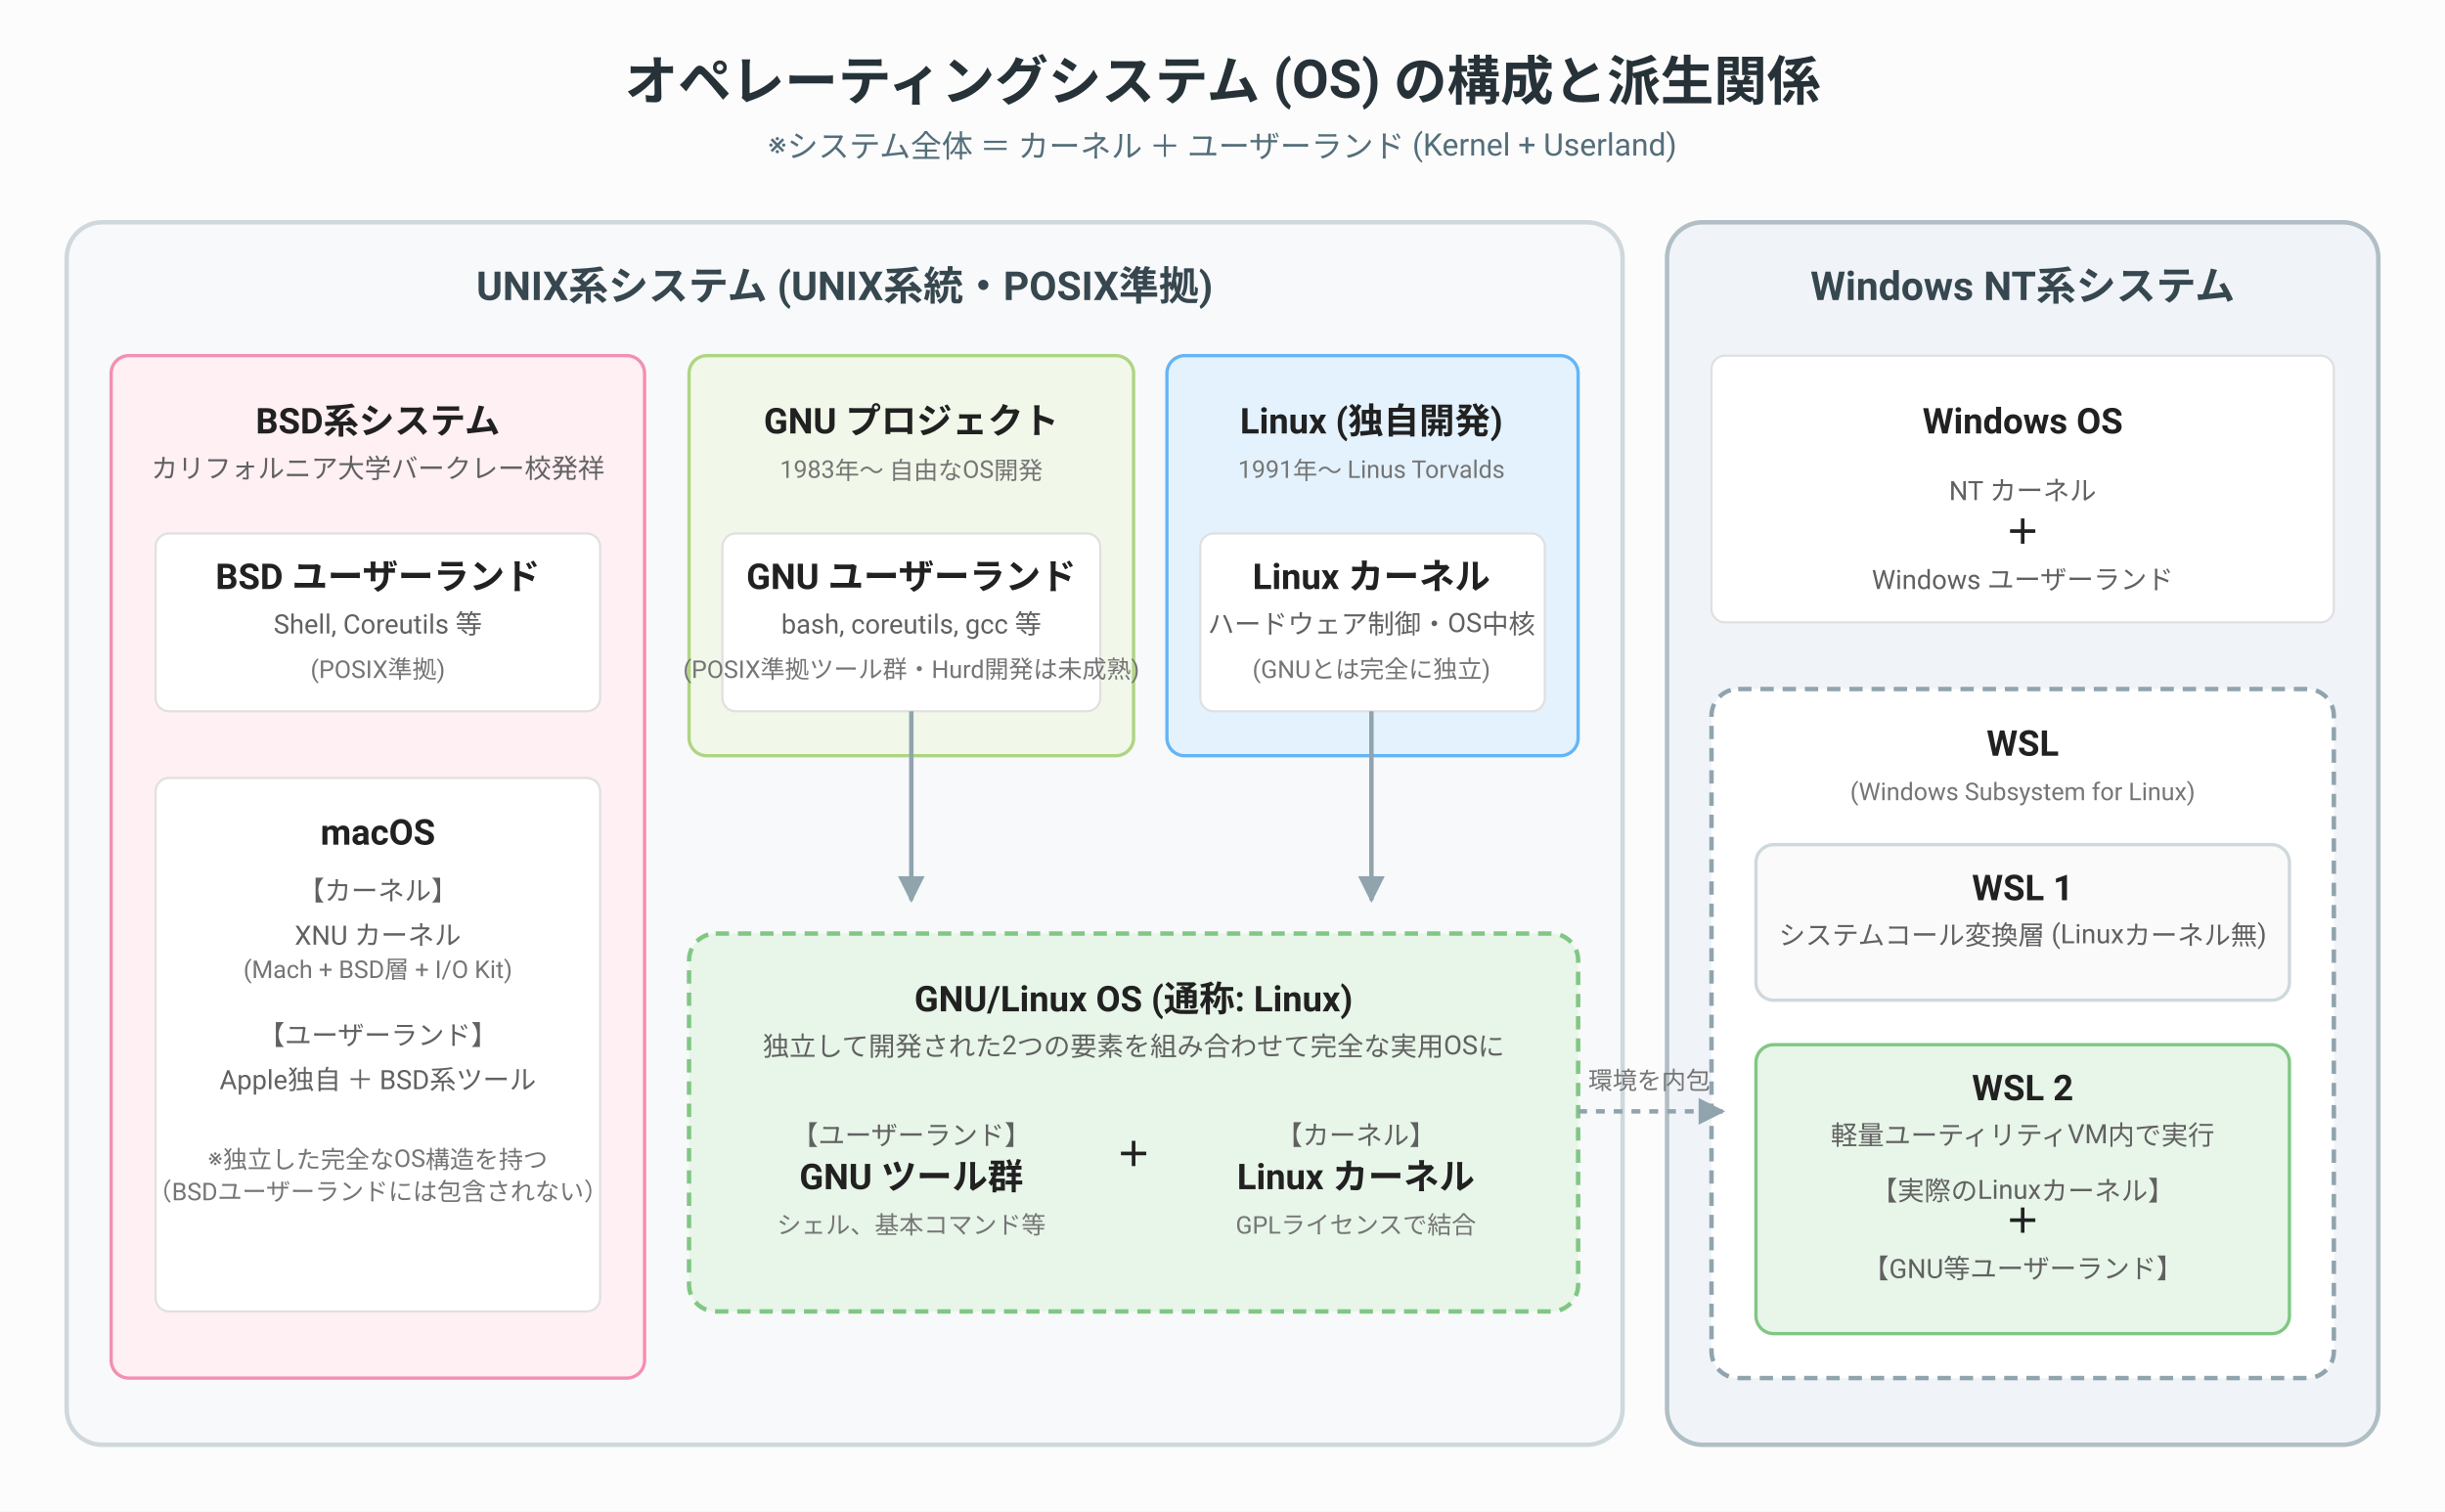
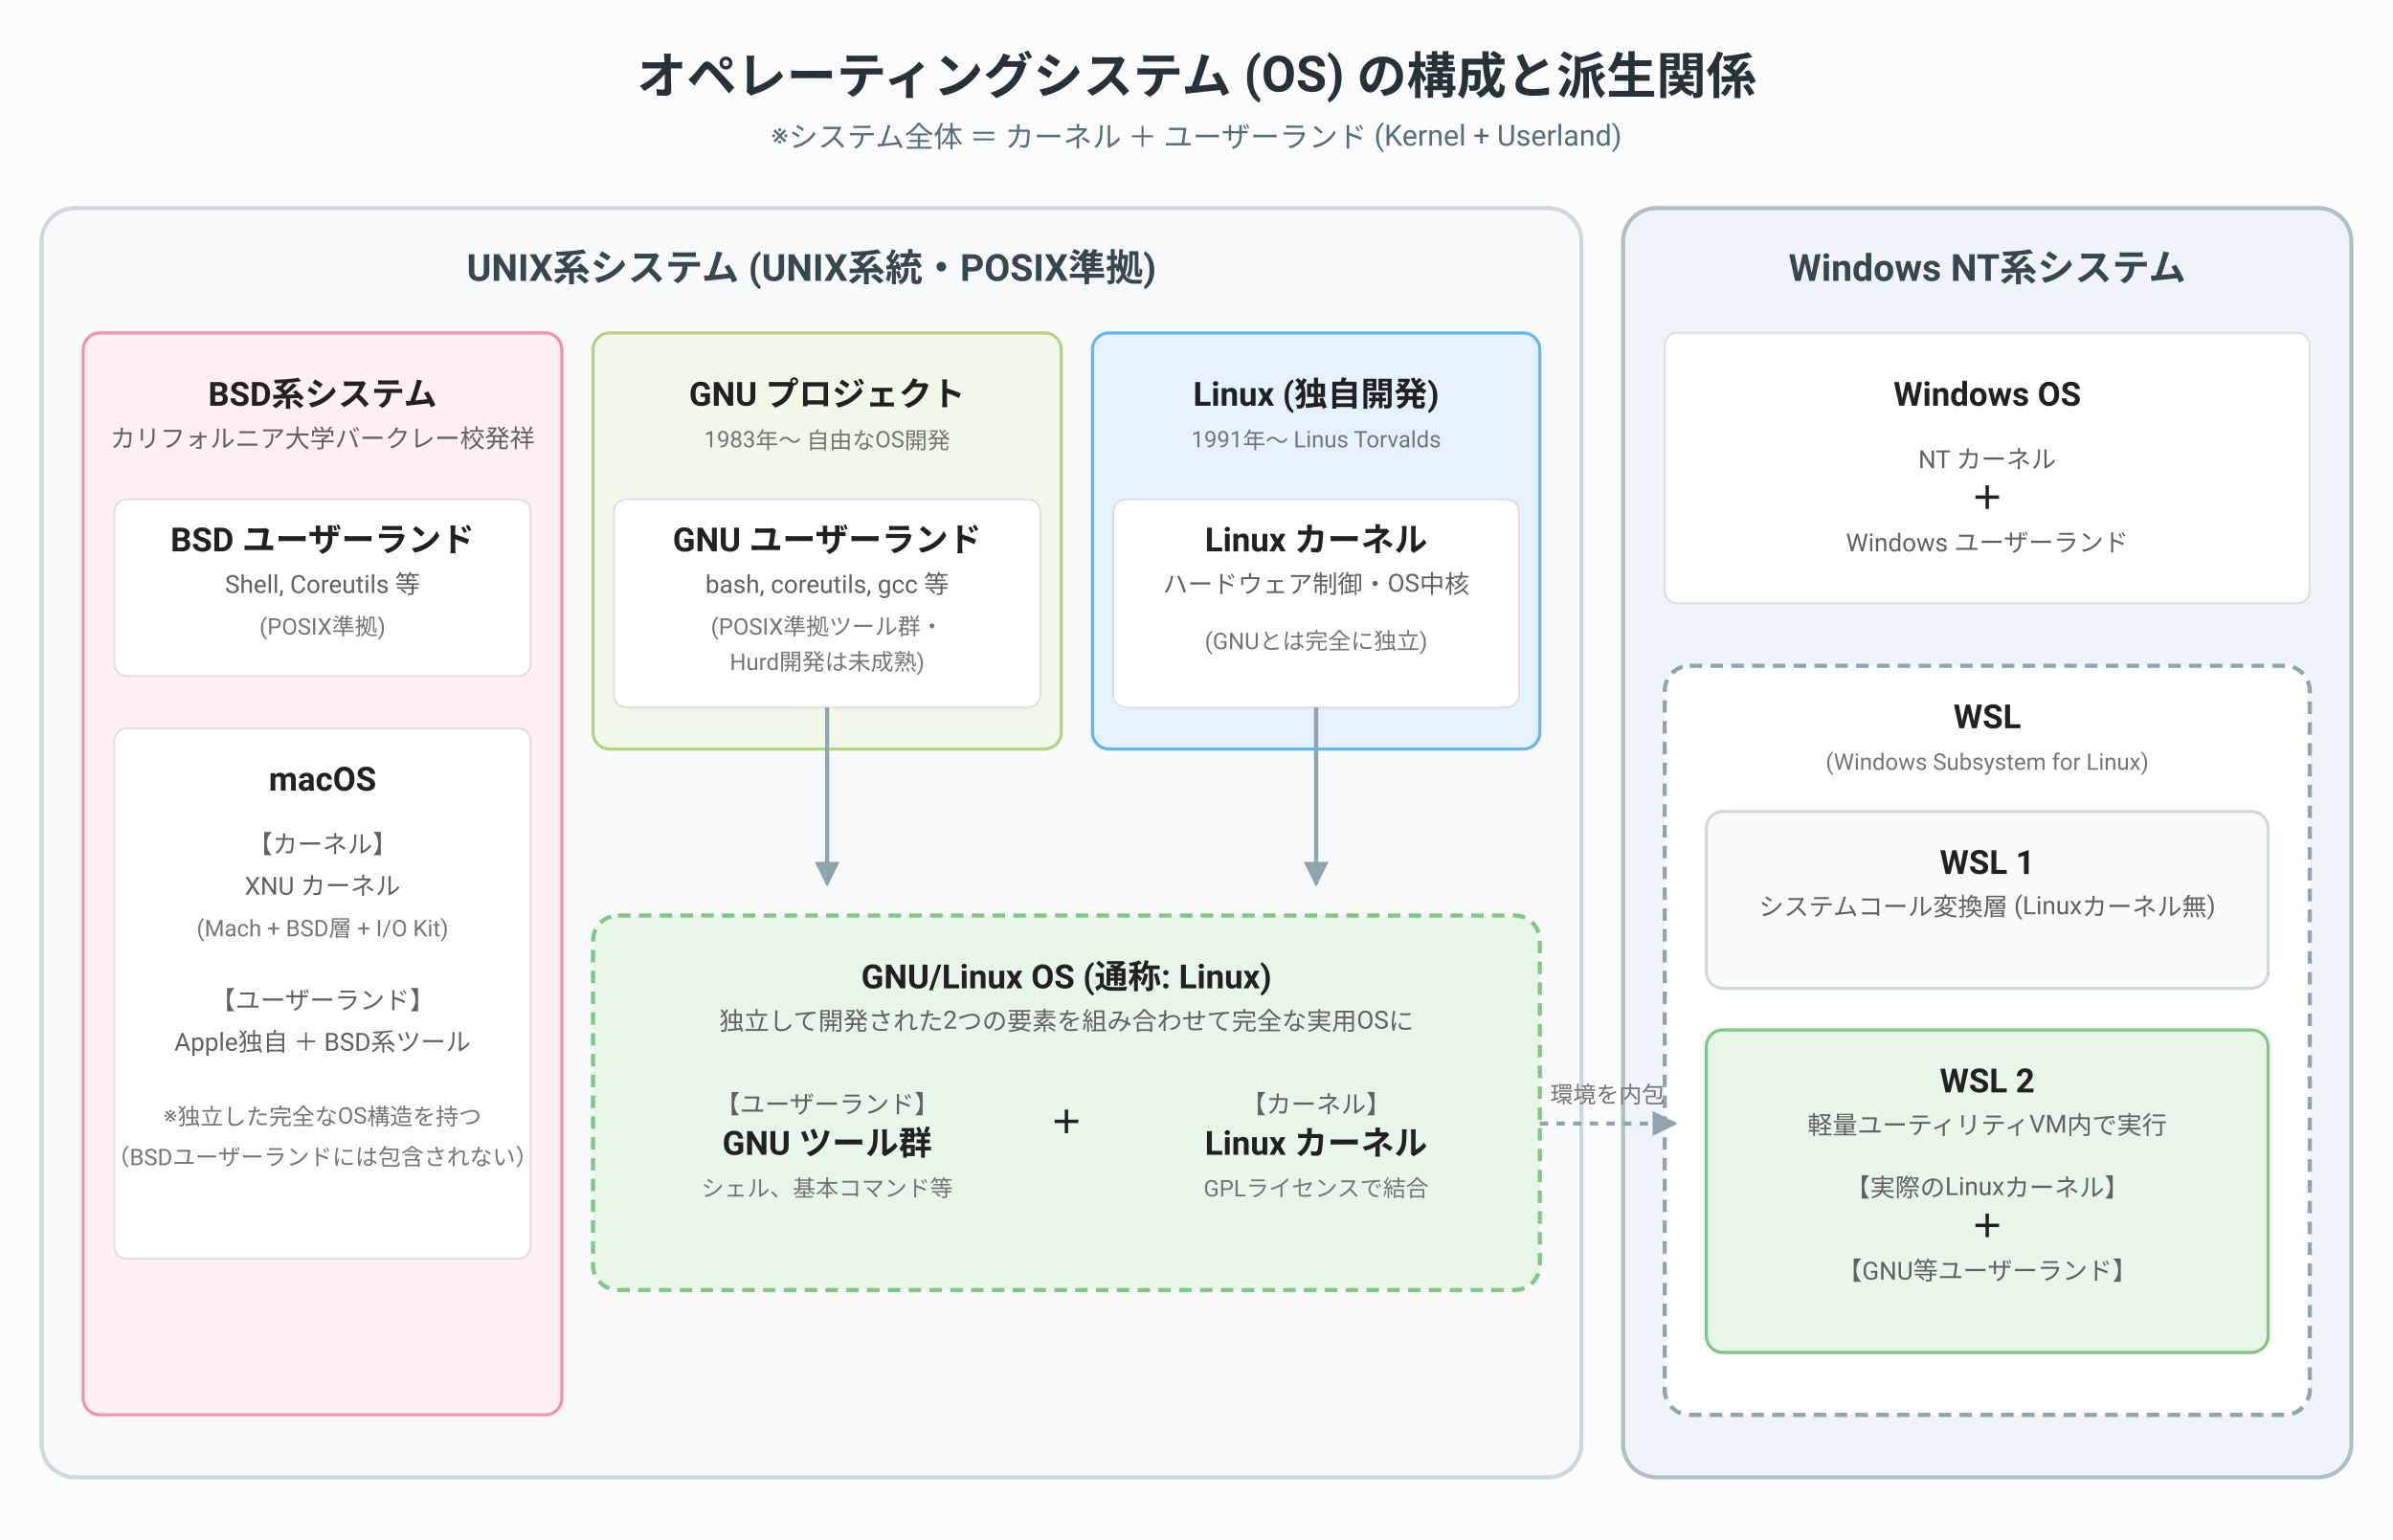
- <svg xmlns="http://www.w3.org/2000/svg" viewBox="0 0 1100 680" width="100%" height="100%">
+ <svg xmlns="http://www.w3.org/2000/svg" viewBox="0 0 1150 740" width="100%" height="100%">
  <style>
    * { font-family: -apple-system, BlinkMacSystemFont, "Segoe UI", Roboto, "Helvetica Neue", Arial, sans-serif; }
    .bg { fill: #fcfcfc; }
    .panel { fill: #ffffff; stroke: #e0e0e0; stroke-width: 1.5; rx: 12; }
    .panel-unix { fill: #f8f9fa; stroke: #cfd8dc; stroke-width: 2; rx: 16; }
    .panel-win { fill: #f0f4f8; stroke: #b0bec5; stroke-width: 2; rx: 16; }
- 
    .box-bsd { fill: #fff0f4; stroke: #f48fb1; stroke-width: 1.5; rx: 8; }
    .box-gnu { fill: #f1f8e9; stroke: #aed581; stroke-width: 1.5; rx: 8; }
    .box-linux { fill: #e3f2fd; stroke: #64b5f6; stroke-width: 1.5; rx: 8; }
    .box-gnulinux { fill: #e8f5e9; stroke: #81c784; stroke-width: 2; stroke-dasharray: 6,4; rx: 12; }
- 
    .box-wsl { fill: #ffffff; stroke: #90a4ae; stroke-width: 2; stroke-dasharray: 6,4; rx: 12; }
    .box-wsl1 { fill: #fafafa; stroke: #cfd8dc; stroke-width: 1.5; rx: 8; }
    .box-wsl2 { fill: #e8f5e9; stroke: #81c784; stroke-width: 1.5; rx: 8; }
- 
    .box-inner { fill: #ffffff; stroke: #e0e0e0; stroke-width: 1; rx: 6; }
- 
    .title-main { font-size: 24px; font-weight: 600; fill: #263238; }
    .title-sub { font-size: 14px; fill: #546e7a; }
    .header { font-size: 18px; font-weight: 600; fill: #37474f; }
    .node-title { font-size: 16px; font-weight: 600; fill: #212121; }
    .node-desc { font-size: 12px; fill: #616161; }
    .node-note { font-size: 11px; fill: #757575; }
- 
    .line { stroke: #90a4ae; stroke-width: 2; fill: none; }
    .arrow-head { fill: #90a4ae; }
  </style>
  <defs>
    <marker id="arrow" viewBox="0 0 10 10" refX="9" refY="5" markerWidth="6" markerHeight="6" orient="auto-start-reverse">
      <path d="M 0 0 L 10 5 L 0 10 z" class="arrow-head" />
    </marker>
  </defs>
-   <rect width="1100" height="680" class="bg" />
-   <text x="550" y="45" text-anchor="middle" class="title-main">オペレーティングシステム (OS) の構成と派生関係</text>
-   <text x="550" y="70" text-anchor="middle" class="title-sub">※システム全体 ＝ カーネル ＋ ユーザーランド (Kernel + Userland)</text>
-   <rect x="30" y="100" width="700" height="550" class="panel-unix" />
-   <text x="380" y="135" text-anchor="middle" class="header">UNIX系システム (UNIX系統・POSIX準拠)</text>
-   <rect x="50" y="160" width="240" height="460" class="box-bsd" />
-   <text x="170" y="195" text-anchor="middle" class="node-title">BSD系システム</text>
-   <text x="170" y="215" text-anchor="middle" class="node-desc">カリフォルニア大学バークレー校発祥</text>
-   <rect x="70" y="240" width="200" height="80" class="box-inner" />
-   <text x="170" y="265" text-anchor="middle" class="node-title">BSD ユーザーランド</text>
-   <text x="170" y="285" text-anchor="middle" class="node-desc">Shell, Coreutils 等</text>
-   <text x="170" y="305" text-anchor="middle" class="node-note">(POSIX準拠)</text>
-   <rect x="70" y="350" width="200" height="240" class="box-inner" stroke="#b0bec5" stroke-width="2" />
-   <text x="170" y="380" text-anchor="middle" class="node-title">macOS</text>
-   <text x="170" y="405" text-anchor="middle" class="node-desc">【カーネル】</text>
-   <text x="170" y="425" text-anchor="middle" class="node-desc">XNU カーネル</text>
-   <text x="170" y="440" text-anchor="middle" class="node-note">(Mach + BSD層 + I/O Kit)</text>
-   <text x="170" y="470" text-anchor="middle" class="node-desc">【ユーザーランド】</text>
-   <text x="170" y="490" text-anchor="middle" class="node-desc">Apple独自 ＋ BSD系ツール</text>
-   <text x="170" y="525" text-anchor="middle" class="node-note">※独立した完全なOS構造を持つ</text>
-   <text x="170" y="540" text-anchor="middle" class="node-note">（BSDユーザーランドには包含されない）</text>
-   <rect x="310" y="160" width="200" height="180" class="box-gnu" />
-   <text x="410" y="195" text-anchor="middle" class="node-title">GNU プロジェクト</text>
-   <text x="410" y="215" text-anchor="middle" class="node-note">1983年〜 自由なOS開発</text>
-   <rect x="325" y="240" width="170" height="80" class="box-inner" />
-   <text x="410" y="265" text-anchor="middle" class="node-title">GNU ユーザーランド</text>
-   <text x="410" y="285" text-anchor="middle" class="node-desc">bash, coreutils, gcc 等</text>
-   <text x="410" y="305" text-anchor="middle" class="node-note">(POSIX準拠ツール群・Hurd開発は未成熟)</text>
-   <rect x="525" y="160" width="185" height="180" class="box-linux" />
-   <text x="617" y="195" text-anchor="middle" class="node-title">Linux (独自開発)</text>
-   <text x="617" y="215" text-anchor="middle" class="node-note">1991年〜 Linus Torvalds</text>
-   <rect x="540" y="240" width="155" height="80" class="box-inner" />
-   <text x="617" y="265" text-anchor="middle" class="node-title">Linux カーネル</text>
-   <text x="617" y="285" text-anchor="middle" class="node-desc">ハードウェア制御・OS中核</text>
-   <text x="617" y="305" text-anchor="middle" class="node-note">(GNUとは完全に独立)</text>
-   <rect x="310" y="420" width="400" height="170" class="box-gnulinux" />
-   <text x="510" y="455" text-anchor="middle" class="node-title">GNU/Linux OS (通称: Linux)</text>
-   <text x="510" y="475" text-anchor="middle" class="node-desc">独立して開発された2つの要素を組み合わせて完全な実用OSに</text>
-   <text x="410" y="515" text-anchor="middle" class="node-desc">【ユーザーランド】</text>
-   <text x="410" y="535" text-anchor="middle" class="node-title">GNU ツール群</text>
-   <text x="410" y="555" text-anchor="middle" class="node-note">シェル、基本コマンド等</text>
-   <text x="510" y="525" text-anchor="middle" class="node-title">＋</text>
-   <text x="610" y="515" text-anchor="middle" class="node-desc">【カーネル】</text>
-   <text x="610" y="535" text-anchor="middle" class="node-title">Linux カーネル</text>
-   <text x="610" y="555" text-anchor="middle" class="node-note">GPLライセンスで結合</text>
-   <path d="M 410 320 L 410 405" class="line" marker-end="url(#arrow)" />
-   <path d="M 617 320 L 617 405" class="line" marker-end="url(#arrow)" />
-   <rect x="750" y="100" width="320" height="550" class="panel-win" />
-   <text x="910" y="135" text-anchor="middle" class="header">Windows NT系システム</text>
-   <rect x="770" y="160" width="280" height="120" class="box-inner" stroke="#b0bec5" stroke-width="2" />
-   <text x="910" y="195" text-anchor="middle" class="node-title">Windows OS</text>
-   <text x="910" y="225" text-anchor="middle" class="node-desc">NT カーネル</text>
-   <text x="910" y="245" text-anchor="middle" class="node-title">＋</text>
-   <text x="910" y="265" text-anchor="middle" class="node-desc">Windows ユーザーランド</text>
-   <rect x="770" y="310" width="280" height="310" class="box-wsl" />
-   <text x="910" y="340" text-anchor="middle" class="node-title">WSL</text>
-   <text x="910" y="360" text-anchor="middle" class="node-note">(Windows Subsystem for Linux)</text>
-   <rect x="790" y="380" width="240" height="70" class="box-wsl1" />
-   <text x="910" y="405" text-anchor="middle" class="node-title">WSL 1</text>
-   <text x="910" y="425" text-anchor="middle" class="node-desc">システムコール変換層 (Linuxカーネル無)</text>
-   <rect x="790" y="470" width="240" height="130" class="box-wsl2" />
-   <text x="910" y="495" text-anchor="middle" class="node-title">WSL 2</text>
-   <text x="910" y="515" text-anchor="middle" class="node-desc">軽量ユーティリティVM内で実行</text>
-   <text x="910" y="540" text-anchor="middle" class="node-desc">【実際のLinuxカーネル】</text>
-   <text x="910" y="555" text-anchor="middle" class="node-title">＋</text>
-   <text x="910" y="575" text-anchor="middle" class="node-desc">【GNU等ユーザーランド】</text>
-   <path d="M 710 500 L 775 500" class="line" marker-end="url(#arrow)" stroke-dasharray="4,4" />
-   <text x="742" y="490" text-anchor="middle" class="node-note">環境を内包</text>
+   <rect width="1150" height="740" class="bg" />
+   <text x="575" y="45" text-anchor="middle" class="title-main">オペレーティングシステム (OS) の構成と派生関係</text>
+   <text x="575" y="70" text-anchor="middle" class="title-sub">※システム全体 ＝ カーネル ＋ ユーザーランド (Kernel + Userland)</text>
+   <rect x="20" y="100" width="740" height="610" class="panel-unix" />
+   <text x="390" y="135" text-anchor="middle" class="header">UNIX系システム (UNIX系統・POSIX準拠)</text>
+   <rect x="40" y="160" width="230" height="520" class="box-bsd" />
+   <text x="155" y="195" text-anchor="middle" class="node-title">BSD系システム</text>
+   <text x="155" y="215" text-anchor="middle" class="node-desc">カリフォルニア大学バークレー校発祥</text>
+   <rect x="55" y="240" width="200" height="85" class="box-inner" />
+   <text x="155" y="265" text-anchor="middle" class="node-title">BSD ユーザーランド</text>
+   <text x="155" y="285" text-anchor="middle" class="node-desc">Shell, Coreutils 等</text>
+   <text x="155" y="305" text-anchor="middle" class="node-note">(POSIX準拠)</text>
+   <rect x="55" y="350" width="200" height="255" class="box-inner" stroke="#b0bec5" stroke-width="2" />
+   <text x="155" y="380" text-anchor="middle" class="node-title">macOS</text>
+   <text x="155" y="410" text-anchor="middle" class="node-desc">【カーネル】</text>
+   <text x="155" y="430" text-anchor="middle" class="node-desc">XNU カーネル</text>
+   <text x="155" y="450" text-anchor="middle" class="node-note">(Mach + BSD層 + I/O Kit)</text>
+   <text x="155" y="485" text-anchor="middle" class="node-desc">【ユーザーランド】</text>
+   <text x="155" y="505" text-anchor="middle" class="node-desc">Apple独自 ＋ BSD系ツール</text>
+   <text x="155" y="540" text-anchor="middle" class="node-note">※独立した完全なOS構造を持つ</text>
+   <text x="155" y="560" text-anchor="middle" class="node-note">（BSDユーザーランドには包含されない）</text>
+   <rect x="285" y="160" width="225" height="200" class="box-gnu" />
+   <text x="397.5" y="195" text-anchor="middle" class="node-title">GNU プロジェクト</text>
+   <text x="397.5" y="215" text-anchor="middle" class="node-note">1983年〜 自由なOS開発</text>
+   <rect x="295" y="240" width="205" height="100" class="box-inner" />
+   <text x="397.5" y="265" text-anchor="middle" class="node-title">GNU ユーザーランド</text>
+   <text x="397.5" y="285" text-anchor="middle" class="node-desc">bash, coreutils, gcc 等</text>
+   <text x="397.5" y="305" text-anchor="middle" class="node-note">(POSIX準拠ツール群・</text>
+   <text x="397.5" y="322" text-anchor="middle" class="node-note">Hurd開発は未成熟)</text>
+   <rect x="525" y="160" width="215" height="200" class="box-linux" />
+   <text x="632.5" y="195" text-anchor="middle" class="node-title">Linux (独自開発)</text>
+   <text x="632.5" y="215" text-anchor="middle" class="node-note">1991年〜 Linus Torvalds</text>
+   <rect x="535" y="240" width="195" height="100" class="box-inner" />
+   <text x="632.5" y="265" text-anchor="middle" class="node-title">Linux カーネル</text>
+   <text x="632.5" y="285" text-anchor="middle" class="node-desc">ハードウェア制御・OS中核</text>
+   <text x="632.5" y="312" text-anchor="middle" class="node-note">(GNUとは完全に独立)</text>
+   <rect x="285" y="440" width="455" height="180" class="box-gnulinux" />
+   <text x="512.5" y="475" text-anchor="middle" class="node-title">GNU/Linux OS (通称: Linux)</text>
+   <text x="512.5" y="495" text-anchor="middle" class="node-desc">独立して開発された2つの要素を組み合わせて完全な実用OSに</text>
+   <text x="397.5" y="535" text-anchor="middle" class="node-desc">【ユーザーランド】</text>
+   <text x="397.5" y="555" text-anchor="middle" class="node-title">GNU ツール群</text>
+   <text x="397.5" y="575" text-anchor="middle" class="node-note">シェル、基本コマンド等</text>
+   <text x="512.5" y="545" text-anchor="middle" class="node-title">＋</text>
+   <text x="632.5" y="535" text-anchor="middle" class="node-desc">【カーネル】</text>
+   <text x="632.5" y="555" text-anchor="middle" class="node-title">Linux カーネル</text>
+   <text x="632.5" y="575" text-anchor="middle" class="node-note">GPLライセンスで結合</text>
+   <path d="M 397.5 340 L 397.5 425" class="line" marker-end="url(#arrow)" />
+   <path d="M 632.5 340 L 632.5 425" class="line" marker-end="url(#arrow)" />
+   <rect x="780" y="100" width="350" height="610" class="panel-win" />
+   <text x="955" y="135" text-anchor="middle" class="header">Windows NT系システム</text>
+   <rect x="800" y="160" width="310" height="130" class="box-inner" stroke="#b0bec5" stroke-width="2" />
+   <text x="955" y="195" text-anchor="middle" class="node-title">Windows OS</text>
+   <text x="955" y="225" text-anchor="middle" class="node-desc">NT カーネル</text>
+   <text x="955" y="245" text-anchor="middle" class="node-title">＋</text>
+   <text x="955" y="265" text-anchor="middle" class="node-desc">Windows ユーザーランド</text>
+   <rect x="800" y="320" width="310" height="360" class="box-wsl" />
+   <text x="955" y="350" text-anchor="middle" class="node-title">WSL</text>
+   <text x="955" y="370" text-anchor="middle" class="node-note">(Windows Subsystem for Linux)</text>
+   <rect x="820" y="390" width="270" height="85" class="box-wsl1" />
+   <text x="955" y="420" text-anchor="middle" class="node-title">WSL 1</text>
+   <text x="955" y="440" text-anchor="middle" class="node-desc">システムコール変換層 (Linuxカーネル無)</text>
+   <rect x="820" y="495" width="270" height="155" class="box-wsl2" />
+   <text x="955" y="525" text-anchor="middle" class="node-title">WSL 2</text>
+   <text x="955" y="545" text-anchor="middle" class="node-desc">軽量ユーティリティVM内で実行</text>
+   <text x="955" y="575" text-anchor="middle" class="node-desc">【実際のLinuxカーネル】</text>
+   <text x="955" y="595" text-anchor="middle" class="node-title">＋</text>
+   <text x="955" y="615" text-anchor="middle" class="node-desc">【GNU等ユーザーランド】</text>
+   <path d="M 740 540 L 805 540" class="line" marker-end="url(#arrow)" stroke-dasharray="4,4" />
+   <text x="772.5" y="530" text-anchor="middle" class="node-note">環境を内包</text>
</svg>
